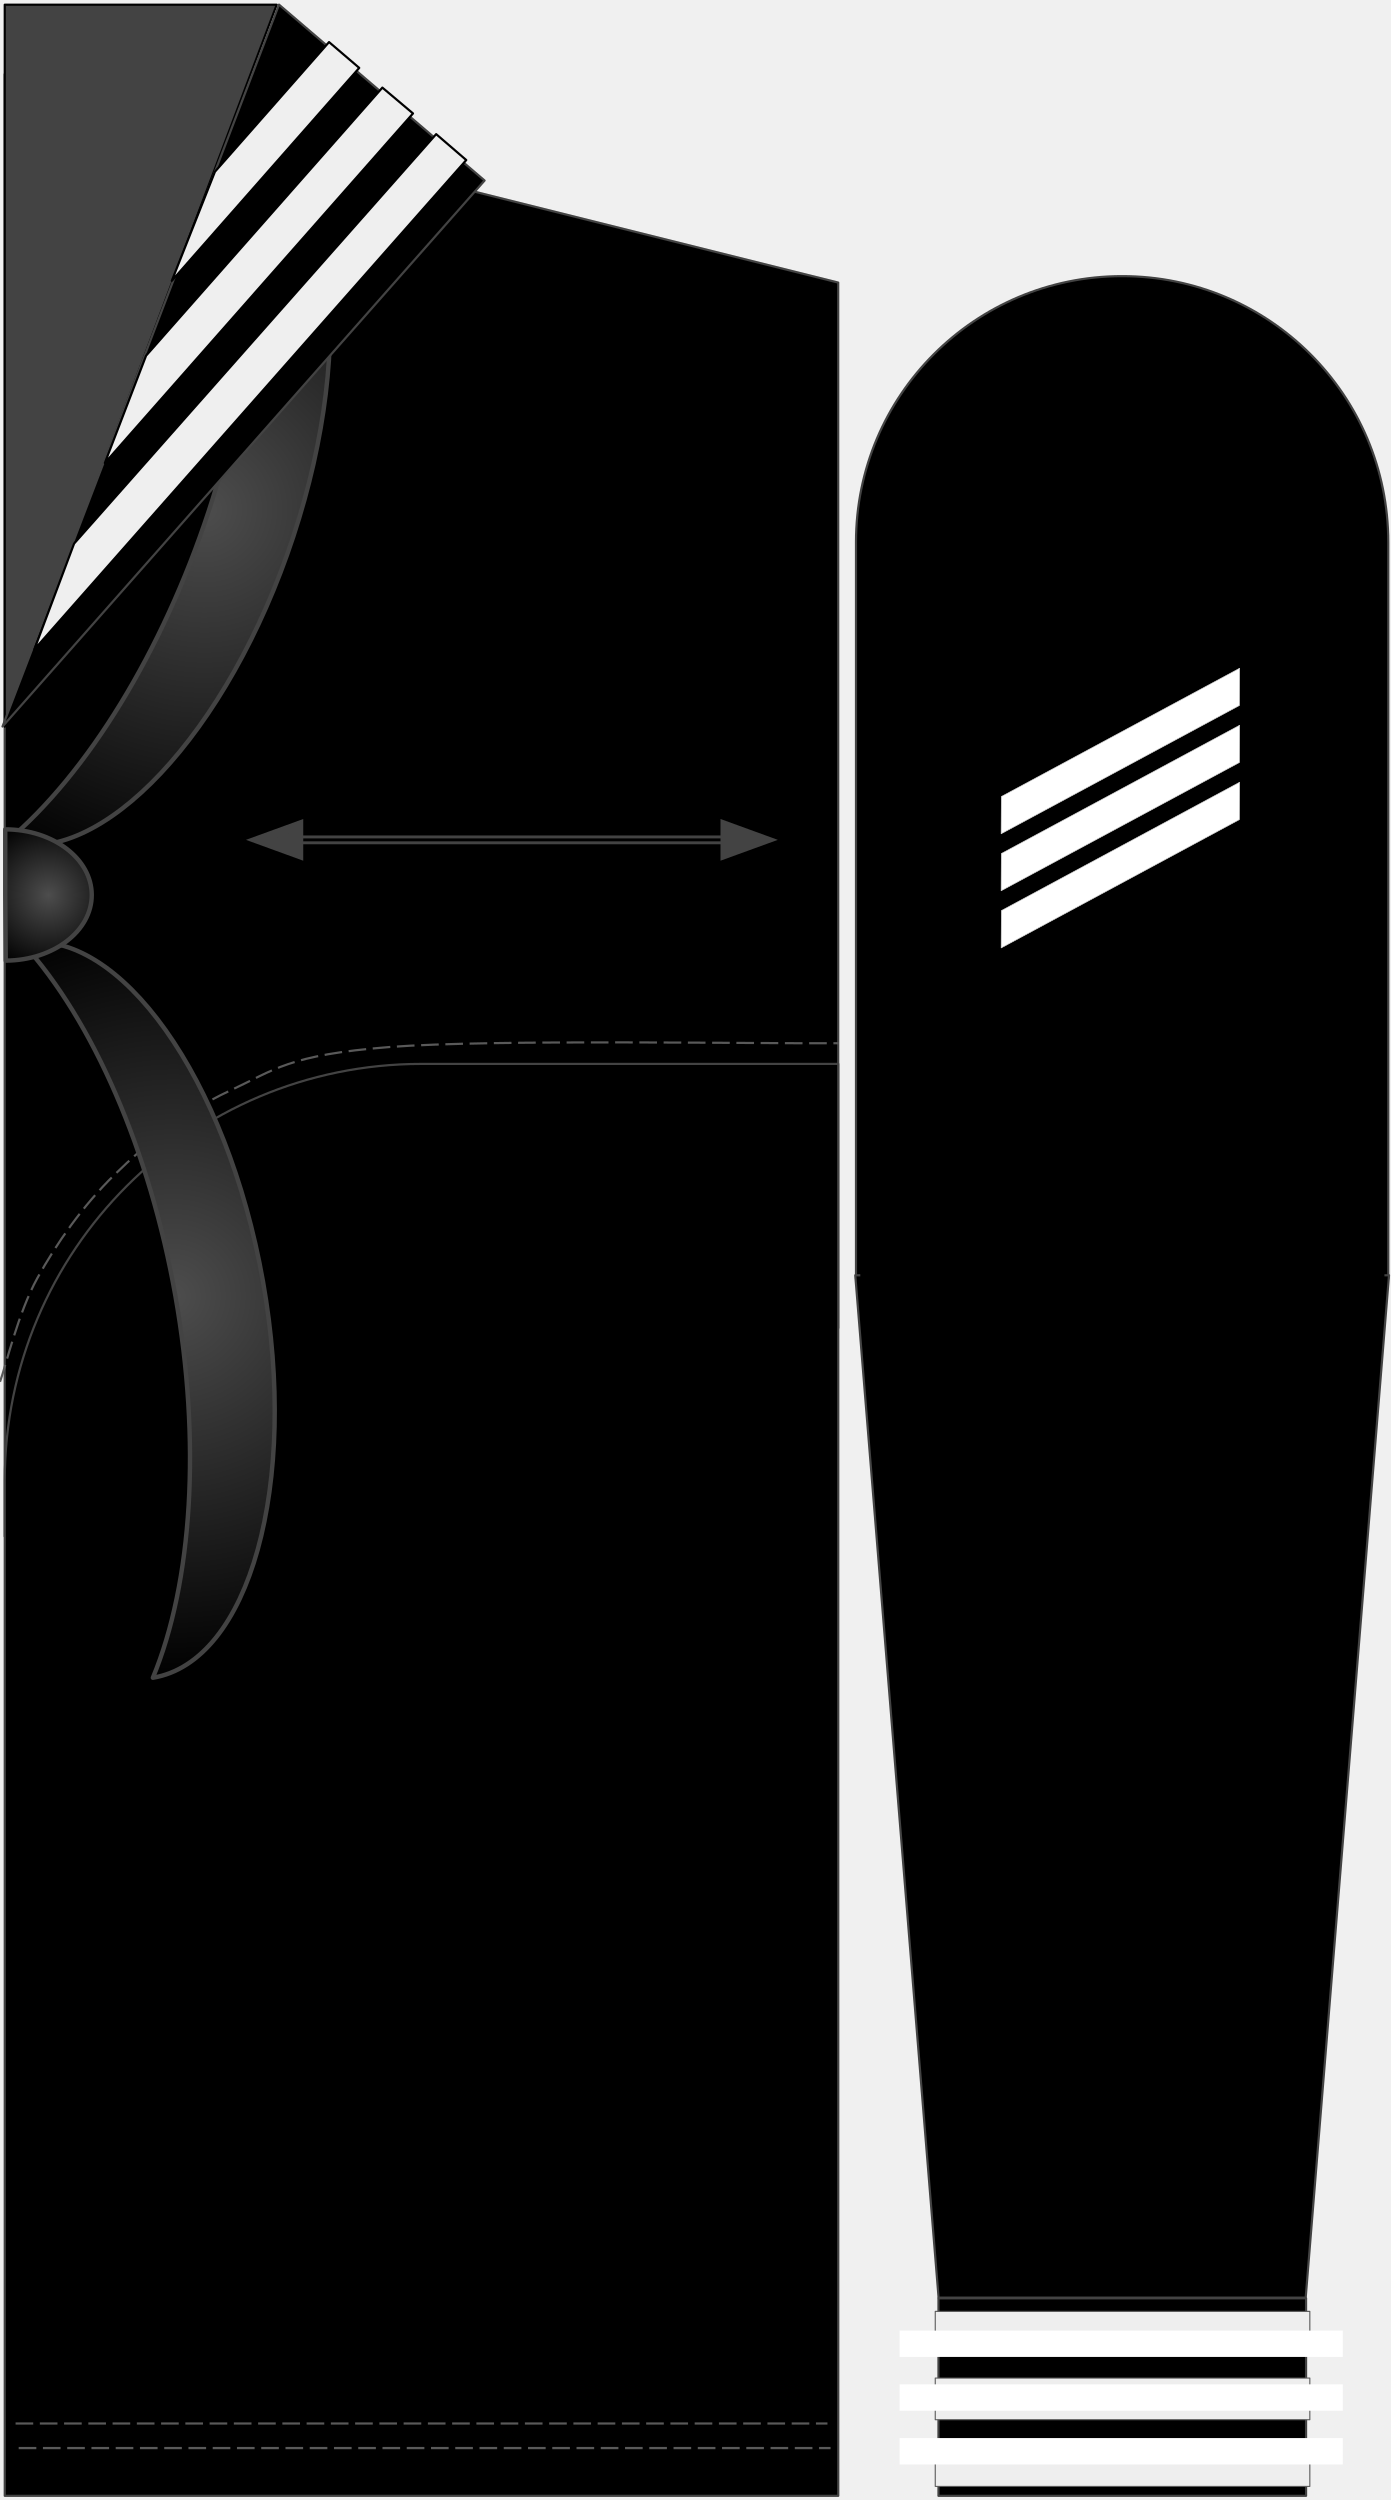
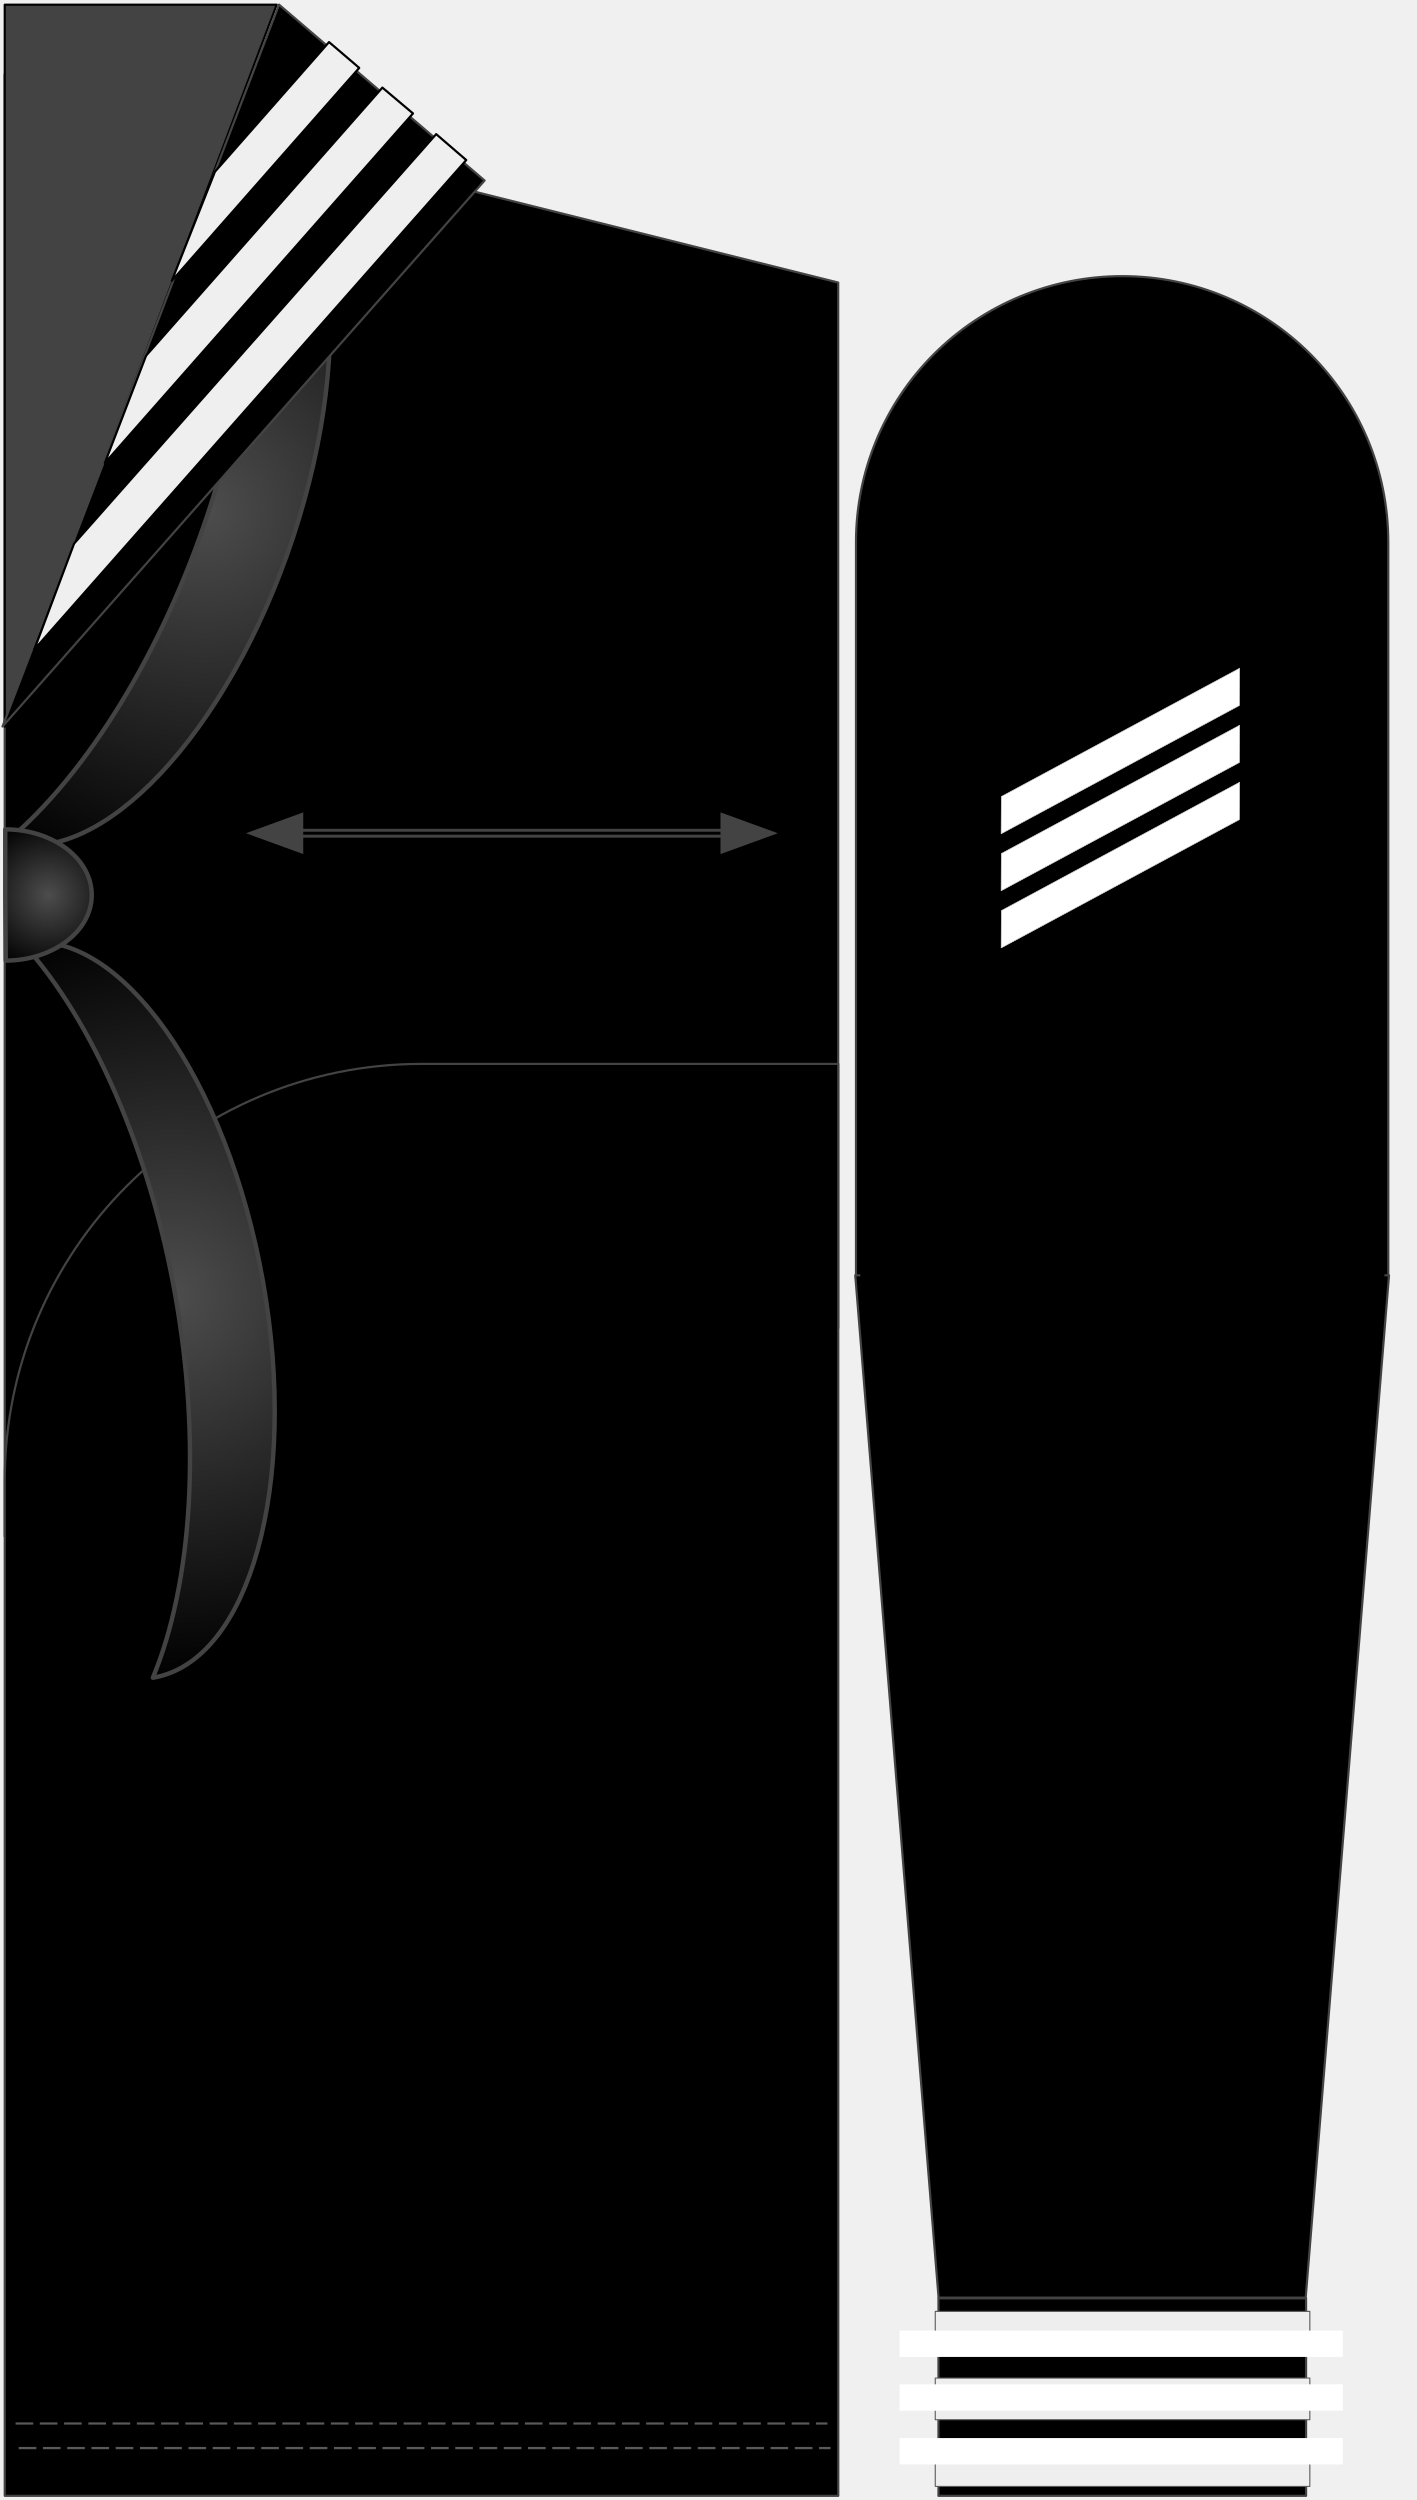
- <svg xmlns="http://www.w3.org/2000/svg" viewBox="0 0 1260.95 2267.717" fill="none" stroke-linecap="square" stroke-miterlimit="10">
-   <clipPath id="a">
-     <path d="M0 0h1285.04v2267.717H0z" />
+ <svg xmlns="http://www.w3.org/2000/svg" version="1.1" viewBox="0.0 0.0 1285.039 2267.717" fill="none" stroke="none" stroke-linecap="square" stroke-miterlimit="10">
+   <clipPath id="h7c1d4d7ec5a9048c_0_220.0">
+     <path d="m0 0l1285.039 0l0 2267.717l-1285.039 0l0 -2267.717z" clip-rule="nonzero" />
  </clipPath>
-   <g clip-path="url(#a)">
-     <path d="M0 0h1285.04v2267.717H0zm223.062 761.818H705.55" />
-     <path stroke="#434343" stroke-width=".667" stroke-linejoin="round" stroke-linecap="butt" d="M235.062 761.151H693.55m-458.488 1.334H693.55" />
-     <path fill="#434343" stroke="#434343" stroke-width="2" stroke-linecap="butt" d="m235.062 758.515-9.077 3.303 9.077 3.303zm458.488 6.606 9.076-3.303-9.076-3.303z" fill-rule="evenodd" />
-     <path fill="#000" d="m4.263 67.307 756.063 189.016v948.267L4.263 1393.606z" fill-rule="evenodd" />
-     <path stroke="#434343" stroke-width="2" stroke-linejoin="round" stroke-linecap="butt" d="m4.263 67.307 756.063 189.016v948.267L4.263 1393.606z" />
-     <path fill="#000" d="M382.34 965.057h378.032v1298.866H4.309v-920.835c0-208.781 169.25-378.032 378.031-378.032" fill-rule="evenodd" />
-     <path stroke="#434343" stroke-width="2" stroke-linejoin="round" stroke-linecap="butt" d="M382.34 965.057h378.032v1298.866H4.309v-920.835c0-208.781 169.25-378.032 378.031-378.032z" />
-     <path fill="#434343" d="M4.309 4.266v654.93L251.017 4.265z" fill-rule="evenodd" />
-     <path stroke="#000" stroke-width="2" stroke-linejoin="round" stroke-linecap="butt" d="M4.309 4.266v654.93L251.017 4.265z" />
+   <g clip-path="url(#h7c1d4d7ec5a9048c_0_220.0)">
+     <path fill="#000000" fill-opacity="0.0" d="m0 0l1285.039 0l0 2267.717l-1285.039 0z" fill-rule="evenodd" />
+     <path fill="#000000" fill-opacity="0.0" d="m223.062 761.818l482.488 0" fill-rule="evenodd" />
+     <path stroke="#434343" stroke-width="0.667" stroke-linejoin="round" stroke-linecap="butt" d="m235.062 761.151l458.488 0" fill-rule="nonzero" />
+     <path stroke="#434343" stroke-width="0.667" stroke-linejoin="round" stroke-linecap="butt" d="m235.062 762.485l458.488 0" fill-rule="nonzero" />
+     <path fill="#434343" stroke="#434343" stroke-width="2.0" stroke-linecap="butt" d="m235.062 758.514l-9.076 3.303l9.076 3.303z" fill-rule="evenodd" />
+     <path fill="#434343" stroke="#434343" stroke-width="2.0" stroke-linecap="butt" d="m693.55 765.121l9.076 -3.303l-9.076 -3.303z" fill-rule="evenodd" />
+     <path fill="#000000" d="m4.263 67.307l756.063 189.016l0 948.268l-756.063 189.016z" fill-rule="evenodd" />
+     <path stroke="#434343" stroke-width="2.0" stroke-linejoin="round" stroke-linecap="butt" d="m4.263 67.307l756.063 189.016l0 948.268l-756.063 189.016z" fill-rule="evenodd" />
+     <path fill="#000000" d="m382.34 965.057l378.031 0l0 0l0 1298.866l-756.063 0l0 -920.835c0 -208.781 169.25 -378.031 378.031 -378.031z" fill-rule="evenodd" />
+     <path stroke="#434343" stroke-width="2.0" stroke-linejoin="round" stroke-linecap="butt" d="m382.34 965.057l378.031 0l0 0l0 1298.866l-756.063 0l0 -920.835c0 -208.781 169.25 -378.031 378.031 -378.031z" fill-rule="evenodd" />
+     <path fill="#434343" d="m4.309 4.266l0 654.929l246.709 -654.929z" fill-rule="evenodd" />
+     <path stroke="#000000" stroke-width="2.0" stroke-linejoin="round" stroke-linecap="butt" d="m4.309 4.266l0 654.929l246.709 -654.929z" fill-rule="evenodd" />
    <defs>
-       <radialGradient id="b" gradientUnits="userSpaceOnUse" gradientTransform="rotate(196.811)scale(19.13144)" spreadMethod="pad" cx="-16.264" cy="-20.33" fx="-16.264" fy="-20.33" r="18.314">
-         <stop offset="0" stop-color="#4d4d4d" />
-         <stop offset="1" />
+       <radialGradient id="h7c1d4d7ec5a9048c_0_220.1" gradientUnits="userSpaceOnUse" gradientTransform="matrix(-18.3138 -5.533234 5.533234 -18.3138 0.0 0.0)" spreadMethod="pad" cx="-16.264" cy="-20.33" fx="-16.264" fy="-20.33" r="18.314">
+         <stop offset="0.0" stop-color="#4d4d4d" />
+         <stop offset="1.0" stop-color="#000000" />
      </radialGradient>
    </defs>
-     <path fill="url(#b)" d="M219.162 117.325c84.747 25.606 105.751 190.978 46.913 369.37C207.237 665.088 90.838 788.946 6.091 763.341c73.449-61.659 141.344-172.74 183.26-299.827s52.96-255.344 29.81-346.189" fill-rule="evenodd" />
-     <path stroke="#434343" stroke-width="4" stroke-linejoin="round" stroke-linecap="butt" d="M219.162 117.325c84.747 25.606 105.751 190.978 46.913 369.37C207.237 665.088 90.838 788.946 6.091 763.341c73.449-61.659 141.344-172.74 183.26-299.827s52.96-255.344 29.81-346.189z" />
-     <path fill="#000" d="M4.987 803.874c6.772.022 12.239 3.595 12.222 7.988s-5.512 7.949-12.284 7.949v-7.969z" fill-rule="evenodd" />
-     <path stroke="#434343" stroke-width="2" stroke-linejoin="round" stroke-linecap="butt" d="M4.987 803.874c6.772.022 12.239 3.595 12.222 7.988s-5.512 7.949-12.284 7.949v-7.969z" />
-     <path fill="#000" d="M439.556 163.751 2.287 659.01 253.088 4.2z" fill-rule="evenodd" />
-     <path stroke="#434343" stroke-width="2" stroke-linejoin="round" stroke-linecap="butt" d="M439.556 163.751 2.287 659.01 253.088 4.2z" />
-     <path fill="#efefef" d="M31.16 589.105 422.93 145.19l-27.295-23.516L67.222 493.067z" fill-rule="evenodd" />
-     <path stroke="#000" stroke-width="2" stroke-linejoin="round" stroke-linecap="butt" d="M31.16 589.105 422.93 145.19l-27.295-23.516L67.222 493.067z" />
-     <path fill="#efefef" d="m95.1 419.99 279.523-317.086-27.779-23.43L132.52 322.602z" fill-rule="evenodd" />
-     <path stroke="#000" stroke-width="2" stroke-linejoin="round" stroke-linecap="butt" d="m95.1 419.99 279.523-317.086-27.779-23.43L132.52 322.602z" />
-     <path fill="#efefef" d="M155.821 254.736 325.845 61.59l-27.378-23.418-103.506 117.614z" fill-rule="evenodd" />
-     <path stroke="#000" stroke-width="2" stroke-linejoin="round" stroke-linecap="butt" d="M155.821 254.736 325.845 61.59l-27.378-23.418-103.506 117.614z" />
-     <path d="M0 1253.39c5.65-15.678 16.574-62.756 33.898-94.068 17.323-31.312 41.044-65.528 70.042-93.806 28.997-28.278 62.398-56.567 103.942-75.86 41.544-19.295 53.202-32.678 145.32-39.904 92.118-7.225 339.49-2.874 407.389-3.448" />
-     <path stroke="#595959" stroke-width="2" stroke-linejoin="round" stroke-linecap="butt" stroke-dasharray="16.0,6.0" d="M0 1253.39c5.65-15.678 16.574-62.756 33.898-94.068 17.323-31.312 41.044-65.528 70.042-93.806 28.997-28.278 62.398-56.567 103.942-75.86 41.544-19.295 53.202-32.678 145.32-39.904 92.118-7.225 339.49-2.874 407.389-3.448" />
+     <path fill="url(#h7c1d4d7ec5a9048c_0_220.1)" d="m219.162 117.325c84.747 25.605 105.751 190.978 46.913 369.37c-58.838 178.392 -175.237 302.251 -259.984 276.646c73.449 -61.659 141.344 -172.74 183.26 -299.827c41.916 -127.086 52.961 -255.344 29.811 -346.189z" fill-rule="evenodd" />
+     <path stroke="#434343" stroke-width="4.0" stroke-linejoin="round" stroke-linecap="butt" d="m219.162 117.325c84.747 25.605 105.751 190.978 46.913 369.37c-58.838 178.392 -175.237 302.251 -259.984 276.646c73.449 -61.659 141.344 -172.74 183.26 -299.827c41.916 -127.086 52.961 -255.344 29.811 -346.189z" fill-rule="evenodd" />
+     <path fill="#000000" d="m4.987 803.874c6.772 0.022 12.239 3.595 12.222 7.988c-0.017 4.393 -5.512 7.948 -12.283 7.948l0 -7.969z" fill-rule="evenodd" />
+     <path stroke="#434343" stroke-width="2.0" stroke-linejoin="round" stroke-linecap="butt" d="m4.987 803.874c6.772 0.022 12.239 3.595 12.222 7.988c-0.017 4.393 -5.512 7.948 -12.283 7.948l0 -7.969z" fill-rule="evenodd" />
+     <path fill="#000000" d="m439.556 163.751l-437.269 495.258l250.801 -654.809z" fill-rule="evenodd" />
+     <path stroke="#434343" stroke-width="2.0" stroke-linejoin="round" stroke-linecap="butt" d="m439.556 163.751l-437.269 495.258l250.801 -654.809z" fill-rule="evenodd" />
+     <path fill="#efefef" d="m31.16 589.105l391.772 -443.915l-27.295 -23.516l-328.414 371.393z" fill-rule="evenodd" />
+     <path stroke="#000000" stroke-width="2.0" stroke-linejoin="round" stroke-linecap="butt" d="m31.16 589.105l391.772 -443.915l-27.295 -23.516l-328.414 371.393z" fill-rule="evenodd" />
+     <path fill="#efefef" d="m95.101 419.989l279.523 -317.085l-27.779 -23.43l-214.324 243.129z" fill-rule="evenodd" />
+     <path stroke="#000000" stroke-width="2.0" stroke-linejoin="round" stroke-linecap="butt" d="m95.101 419.989l279.523 -317.085l-27.779 -23.43l-214.324 243.129z" fill-rule="evenodd" />
+     <path fill="#efefef" d="m155.821 254.736l170.024 -193.146l-27.377 -23.418l-103.506 117.614z" fill-rule="evenodd" />
+     <path stroke="#000000" stroke-width="2.0" stroke-linejoin="round" stroke-linecap="butt" d="m155.821 254.736l170.024 -193.146l-27.377 -23.418l-103.506 117.614z" fill-rule="evenodd" />
    <defs>
-       <radialGradient id="c" gradientUnits="userSpaceOnUse" gradientTransform="rotate(-9.396)scale(-18.78822 18.78822)" spreadMethod="pad" cx="1.962" cy="63.11" fx="1.962" fy="63.11" r="18.536">
-         <stop offset="0" stop-color="#4d4d4d" />
-         <stop offset="1" />
+       <radialGradient id="h7c1d4d7ec5a9048c_0_220.2" gradientUnits="userSpaceOnUse" gradientTransform="matrix(-18.53615 3.067318 3.067318 18.53615 0.0 0.0)" spreadMethod="pad" cx="1.962" cy="63.11" fx="1.962" fy="63.11" r="18.536">
+         <stop offset="0.0" stop-color="#4d4d4d" />
+         <stop offset="1.0" stop-color="#000000" />
      </radialGradient>
    </defs>
-     <path fill="url(#c)" d="M138.666 1521.856c87.774-14.524 132.497-175.47 99.89-359.48C205.95 978.365 108.362 840.969 20.588 855.494c63.961 70.375 115.275 188.942 138.504 320.031 23.228 131.09 15.661 259.4-20.426 346.331" fill-rule="evenodd" />
-     <path stroke="#434343" stroke-width="4" stroke-linejoin="round" stroke-linecap="butt" d="M138.666 1521.856c87.774-14.524 132.497-175.47 99.89-359.48C205.95 978.365 108.362 840.969 20.588 855.494c63.961 70.375 115.275 188.942 138.504 320.031 23.228 131.09 15.661 259.4-20.426 346.331z" />
+     <path fill="url(#h7c1d4d7ec5a9048c_0_220.2)" d="m138.666 1521.856c87.774 -14.525 132.496 -175.469 99.89 -359.48c-32.607 -184.011 -130.194 -321.407 -217.969 -306.882c63.961 70.375 115.275 188.942 138.504 320.031c23.229 131.089 15.662 259.4 -20.425 346.331z" fill-rule="evenodd" />
+     <path stroke="#434343" stroke-width="4.0" stroke-linejoin="round" stroke-linecap="butt" d="m138.666 1521.856c87.774 -14.525 132.496 -175.469 99.89 -359.48c-32.607 -184.011 -130.194 -321.407 -217.969 -306.882c63.961 70.375 115.275 188.942 138.504 320.031c23.229 131.089 15.662 259.4 -20.425 346.331z" fill-rule="evenodd" />
    <defs>
-       <radialGradient id="d" gradientUnits="userSpaceOnUse" gradientTransform="scale(-8.44363 8.44363)" spreadMethod="pad" cx="-5.21" cy="96.148" fx="-5.21" fy="96.148" r="8.444">
-         <stop offset="0" stop-color="#4d4d4d" />
-         <stop offset="1" />
+       <radialGradient id="h7c1d4d7ec5a9048c_0_220.3" gradientUnits="userSpaceOnUse" gradientTransform="matrix(-8.443626 0.0 0.0 8.443626 0.0 0.0)" spreadMethod="pad" cx="-5.21" cy="96.148" fx="-5.21" fy="96.148" r="8.444">
+         <stop offset="0.0" stop-color="#4d4d4d" />
+         <stop offset="1.0" stop-color="#000000" />
      </radialGradient>
    </defs>
-     <path fill="url(#d)" d="M5.22 871.367c43.248-.193 78.137-26.894 78.01-59.702s-35.223-59.352-78.472-59.352v59.527z" fill-rule="evenodd" />
-     <path stroke="#434343" stroke-width="4" stroke-linejoin="round" stroke-linecap="butt" d="M5.22 871.367c43.248-.193 78.137-26.894 78.01-59.702s-35.223-59.352-78.472-59.352v59.527z" />
-     <path d="M16.95 2220.609h736.441" />
-     <path stroke="#595959" stroke-width="2" stroke-linejoin="round" stroke-linecap="butt" stroke-dasharray="16.0,6.0" d="M16.95 2220.609h736.441" />
-     <path d="M14.126 2198.328h736.441" />
-     <path stroke="#595959" stroke-width="2" stroke-linejoin="round" stroke-linecap="butt" stroke-dasharray="16.0,6.0" d="M14.126 2198.328h736.441" />
-     <path d="M223.062 761.818H705.55" />
-     <path stroke="#434343" stroke-width="2.667" stroke-linejoin="round" stroke-linecap="butt" d="M271.062 759.151H657.55m-386.488 5.334H657.55" />
-     <path fill="#434343" stroke="#434343" stroke-width="8" stroke-linecap="butt" d="m271.062 748.604-36.305 13.214 36.305 13.214zm386.488 26.428 36.305-13.214-36.305-13.214z" fill-rule="evenodd" />
-     <path fill="#000" d="M1017.871 250.483A241.417 241.417 0 0 0 776.454 491.9v667.937q0 .003.004.004l482.83-.004a.004.004 0 0 0 .005-.004l-.004-667.933c0-133.33-108.086-241.417-241.418-241.417" fill-rule="evenodd" />
-     <path stroke="#434343" stroke-width="2" stroke-linejoin="round" stroke-linecap="butt" d="M1017.871 250.483A241.417 241.417 0 0 0 776.454 491.9v667.937q0 .003.004.004l482.83-.004a.004.004 0 0 0 .005-.004l-.004-667.933c0-133.33-108.086-241.417-241.418-241.417z" />
-     <path fill="#000" d="m1259.95 1156.787-75.572 927.37H851.365l-75.572-927.37z" fill-rule="evenodd" />
-     <path stroke="#434343" stroke-width="2" stroke-linejoin="round" stroke-linecap="butt" d="m1259.95 1156.787-75.572 927.37H851.365l-75.572-927.37z" />
-     <path d="M780.366 1157.16H1255.8" />
-     <path stroke="#000" stroke-width="8" stroke-linejoin="round" stroke-linecap="butt" d="M780.366 1157.16H1255.8" />
-     <path fill="#000" d="M851.27 2084.738h333.45v179.18H851.27z" fill-rule="evenodd" />
-     <path stroke="#434343" stroke-width="2" stroke-linejoin="round" stroke-linecap="butt" d="M851.27 2084.738h333.45v179.18H851.27z" />
-     <path fill="#eee" d="M848.353 2096.612h339.78v37.795h-339.78z" fill-rule="evenodd" />
-     <path stroke="#595959" stroke-linejoin="round" stroke-linecap="butt" d="M848.353 2096.612h339.78v37.795h-339.78z" />
-     <path fill="#eee" d="M848.353 2157.102h339.78v37.796h-339.78z" fill-rule="evenodd" />
-     <path stroke="#595959" stroke-linejoin="round" stroke-linecap="butt" d="M848.353 2157.102h339.78v37.796h-339.78z" />
-     <path fill="#eee" d="M848.353 2217.593h339.78v37.795h-339.78z" fill-rule="evenodd" />
-     <path stroke="#595959" stroke-linejoin="round" stroke-linecap="butt" d="M848.353 2217.593h339.78v37.795h-339.78z" />
-     <path d="M884.724 587.744h264.57v274.703h-264.57z" />
-     <path fill="#fff" d="m908.125 756.28.205-33.747 216.126-116.369-.204 33.748z" fill-rule="evenodd" />
-     <path stroke="#d9d9d9" stroke-width=".588" stroke-linejoin="round" stroke-linecap="butt" d="m908.125 756.28.205-33.747 216.126-116.369-.204 33.748z" />
-     <path fill="#fff" d="m908.116 807.987.205-33.747 216.145-116.369-.205 33.747z" fill-rule="evenodd" />
-     <path stroke="#d9d9d9" stroke-width=".588" stroke-linejoin="round" stroke-linecap="butt" d="m908.116 807.987.205-33.747 216.145-116.369-.205 33.747z" />
-     <path fill="#fff" d="m908.144 859.842.208-33.848 216.086-116.416-.208 33.848z" fill-rule="evenodd" />
-     <path stroke="#d9d9d9" stroke-width=".588" stroke-linejoin="round" stroke-linecap="butt" d="m908.144 859.842.208-33.848 216.086-116.416-.208 33.848z" />
-     <path d="M816 2126h402.016" />
-     <path stroke="#fff" stroke-width="23.94" stroke-linejoin="round" stroke-linecap="butt" d="M816 2126h402.016" />
-     <path d="M816 2174.75h402.016" />
-     <path stroke="#fff" stroke-width="23.94" stroke-linejoin="round" stroke-linecap="butt" d="M816 2174.75h402.016" />
-     <path d="M816 2223.501h402.016" />
-     <path stroke="#fff" stroke-width="23.94" stroke-linejoin="round" stroke-linecap="butt" d="M816 2223.501h402.016" />
+     <path fill="url(#h7c1d4d7ec5a9048c_0_220.3)" d="m5.22 871.367c43.248 -0.193 78.138 -26.894 78.01 -59.702c-0.127 -32.808 -35.223 -59.352 -78.472 -59.352l0 59.528z" fill-rule="evenodd" />
+     <path stroke="#434343" stroke-width="4.0" stroke-linejoin="round" stroke-linecap="butt" d="m5.22 871.367c43.248 -0.193 78.138 -26.894 78.01 -59.702c-0.127 -32.808 -35.223 -59.352 -78.472 -59.352l0 59.528z" fill-rule="evenodd" />
+     <path fill="#000000" fill-opacity="0.0" d="m16.95 2220.609l736.441 0" fill-rule="evenodd" />
+     <path stroke="#595959" stroke-width="2.0" stroke-linejoin="round" stroke-linecap="butt" stroke-dasharray="16.0,6.0" d="m16.95 2220.609l736.441 0" fill-rule="evenodd" />
+     <path fill="#000000" fill-opacity="0.0" d="m14.126 2198.328l736.441 0" fill-rule="evenodd" />
+     <path stroke="#595959" stroke-width="2.0" stroke-linejoin="round" stroke-linecap="butt" stroke-dasharray="16.0,6.0" d="m14.126 2198.328l736.441 0" fill-rule="evenodd" />
+     <path fill="#000000" fill-opacity="0.0" d="m223.062 755.818l482.488 0" fill-rule="evenodd" />
+     <path stroke="#434343" stroke-width="2.667" stroke-linejoin="round" stroke-linecap="butt" d="m271.062 753.151l386.488 0" fill-rule="nonzero" />
+     <path stroke="#434343" stroke-width="2.667" stroke-linejoin="round" stroke-linecap="butt" d="m271.062 758.485l386.488 0" fill-rule="nonzero" />
+     <path fill="#434343" stroke="#434343" stroke-width="8.0" stroke-linecap="butt" d="m271.062 742.604l-36.305 13.214l36.305 13.214z" fill-rule="evenodd" />
+     <path fill="#434343" stroke="#434343" stroke-width="8.0" stroke-linecap="butt" d="m657.55 769.032l36.305 -13.214l-36.305 -13.214z" fill-rule="evenodd" />
+     <path fill="#000000" d="m1017.871 250.483l0 0c-64.028 0 -125.433 25.435 -170.708 70.71c-45.275 45.275 -70.71 106.68 -70.71 170.708l0 667.937c0 0.002 0.002 0.004 0.004 0.004l482.831 -0.004c0.002 0 0.004 -0.002 0.004 -0.004l-0.004 -667.933c0 -133.331 -108.086 -241.417 -241.417 -241.417z" fill-rule="evenodd" />
+     <path stroke="#434343" stroke-width="2.0" stroke-linejoin="round" stroke-linecap="butt" d="m1017.871 250.483l0 0c-64.028 0 -125.433 25.435 -170.708 70.71c-45.275 45.275 -70.71 106.68 -70.71 170.708l0 667.937c0 0.002 0.002 0.004 0.004 0.004l482.831 -0.004c0.002 0 0.004 -0.002 0.004 -0.004l-0.004 -667.933c0 -133.331 -108.086 -241.417 -241.417 -241.417z" fill-rule="evenodd" />
+     <path fill="#000000" d="m1259.95 1156.787l-75.572 927.37l-333.013 0l-75.572 -927.37z" fill-rule="evenodd" />
+     <path stroke="#434343" stroke-width="2.0" stroke-linejoin="round" stroke-linecap="butt" d="m1259.95 1156.787l-75.572 927.37l-333.013 0l-75.572 -927.37z" fill-rule="evenodd" />
+     <path fill="#000000" fill-opacity="0.0" d="m780.366 1157.16l475.433 0" fill-rule="evenodd" />
+     <path stroke="#000000" stroke-width="8.0" stroke-linejoin="round" stroke-linecap="butt" d="m780.366 1157.16l475.433 0" fill-rule="evenodd" />
+     <path fill="#000000" d="m851.27 2084.738l333.449 0l0 179.181l-333.449 0z" fill-rule="evenodd" />
+     <path stroke="#434343" stroke-width="2.0" stroke-linejoin="round" stroke-linecap="butt" d="m851.27 2084.738l333.449 0l0 179.181l-333.449 0z" fill-rule="evenodd" />
+     <path fill="#eeeeee" d="m848.353 2096.612l339.78 0l0 37.795l-339.78 0z" fill-rule="evenodd" />
+     <path stroke="#595959" stroke-width="1.0" stroke-linejoin="round" stroke-linecap="butt" d="m848.353 2096.612l339.78 0l0 37.795l-339.78 0z" fill-rule="evenodd" />
+     <path fill="#eeeeee" d="m848.353 2157.102l339.78 0l0 37.795l-339.78 0z" fill-rule="evenodd" />
+     <path stroke="#595959" stroke-width="1.0" stroke-linejoin="round" stroke-linecap="butt" d="m848.353 2157.102l339.78 0l0 37.795l-339.78 0z" fill-rule="evenodd" />
+     <path fill="#eeeeee" d="m848.353 2217.593l339.78 0l0 37.795l-339.78 0z" fill-rule="evenodd" />
+     <path stroke="#595959" stroke-width="1.0" stroke-linejoin="round" stroke-linecap="butt" d="m848.353 2217.593l339.78 0l0 37.795l-339.78 0z" fill-rule="evenodd" />
+     <path fill="#000000" fill-opacity="0.0" d="m884.724 587.744l264.57 0l0 274.703l-264.57 0z" fill-rule="evenodd" />
+     <path fill="#ffffff" d="m908.125 756.28l0.205 -33.748l216.126 -116.368l-0.205 33.748z" fill-rule="evenodd" />
+     <path stroke="#d9d9d9" stroke-width="0.588" stroke-linejoin="round" stroke-linecap="butt" d="m908.125 756.28l0.205 -33.748l216.126 -116.368l-0.205 33.748z" fill-rule="evenodd" />
+     <path fill="#ffffff" d="m908.116 807.987l0.205 -33.747l216.145 -116.369l-0.205 33.747z" fill-rule="evenodd" />
+     <path stroke="#d9d9d9" stroke-width="0.588" stroke-linejoin="round" stroke-linecap="butt" d="m908.116 807.987l0.205 -33.747l216.145 -116.369l-0.205 33.747z" fill-rule="evenodd" />
+     <path fill="#ffffff" d="m908.144 859.842l0.208 -33.848l216.086 -116.416l-0.208 33.848z" fill-rule="evenodd" />
+     <path stroke="#d9d9d9" stroke-width="0.588" stroke-linejoin="round" stroke-linecap="butt" d="m908.144 859.842l0.208 -33.848l216.086 -116.416l-0.208 33.848z" fill-rule="evenodd" />
+     <path fill="#000000" fill-opacity="0.0" d="m816.0 2126.0l402.016 0" fill-rule="evenodd" />
+     <path stroke="#ffffff" stroke-width="23.94" stroke-linejoin="round" stroke-linecap="butt" d="m816.0 2126.0l402.016 0" fill-rule="evenodd" />
+     <path fill="#000000" fill-opacity="0.0" d="m816.0 2174.751l402.016 0" fill-rule="evenodd" />
+     <path stroke="#ffffff" stroke-width="23.94" stroke-linejoin="round" stroke-linecap="butt" d="m816.0 2174.751l402.016 0" fill-rule="evenodd" />
+     <path fill="#000000" fill-opacity="0.0" d="m816.0 2223.501l402.016 0" fill-rule="evenodd" />
+     <path stroke="#ffffff" stroke-width="23.94" stroke-linejoin="round" stroke-linecap="butt" d="m816.0 2223.501l402.016 0" fill-rule="evenodd" />
  </g>
</svg>
